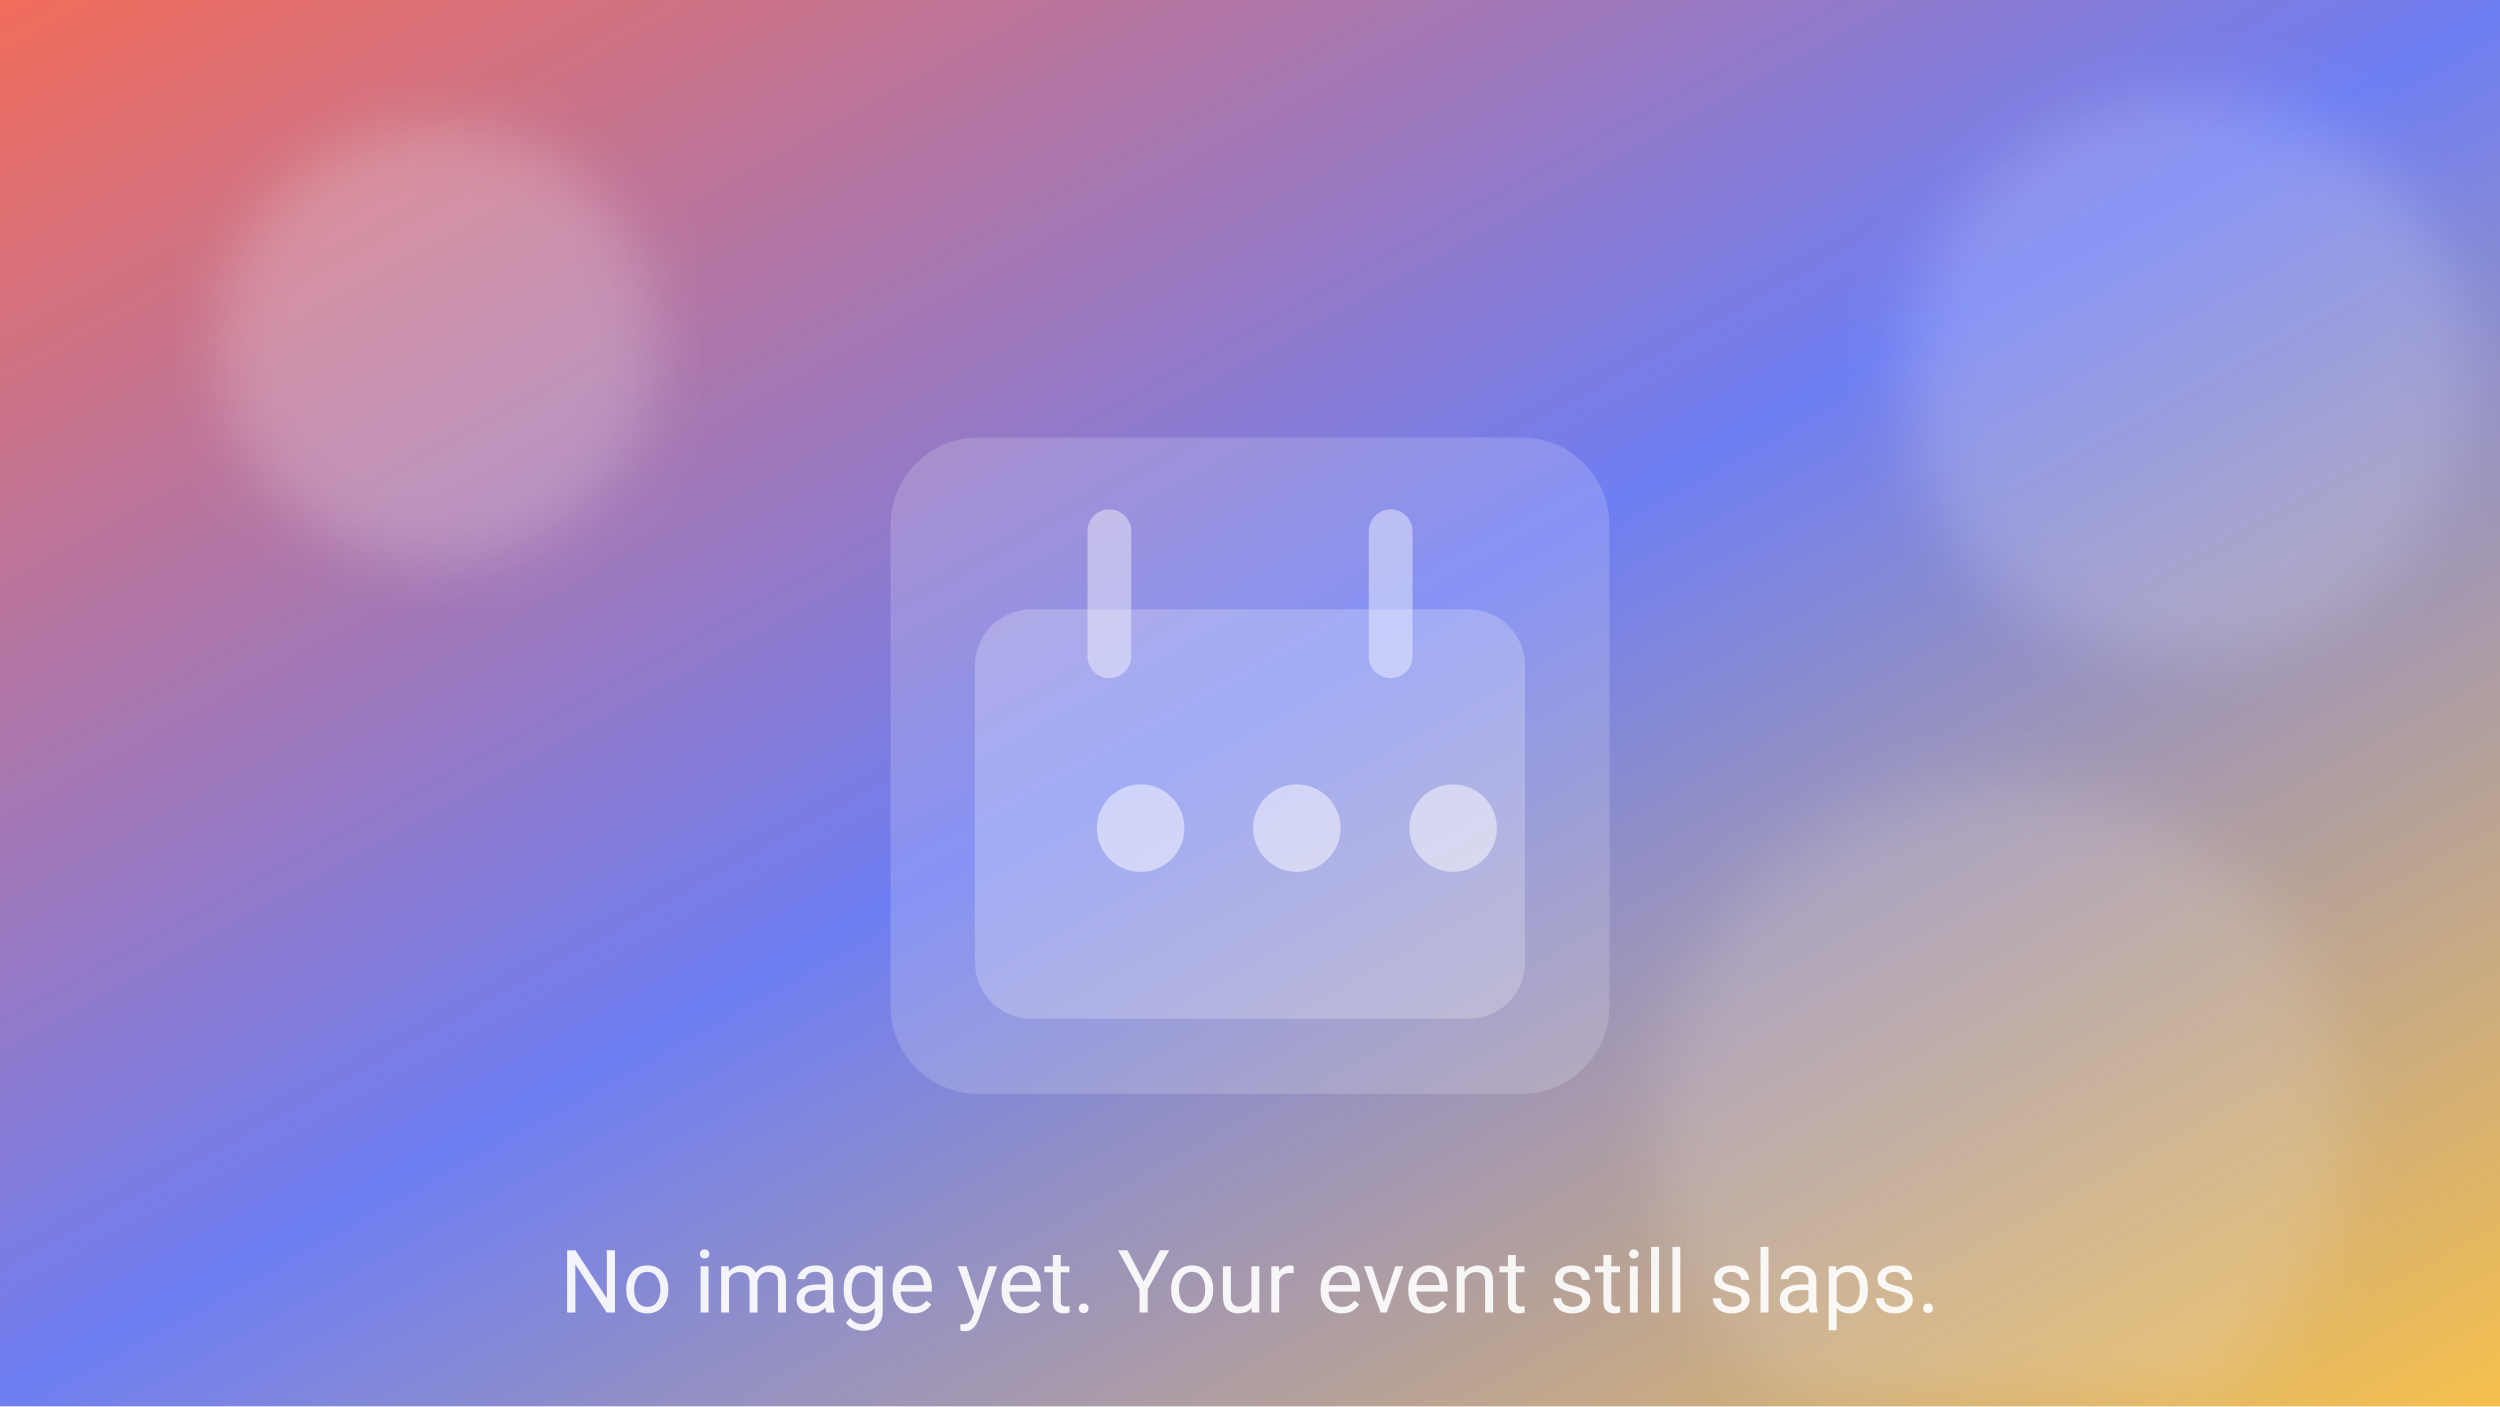
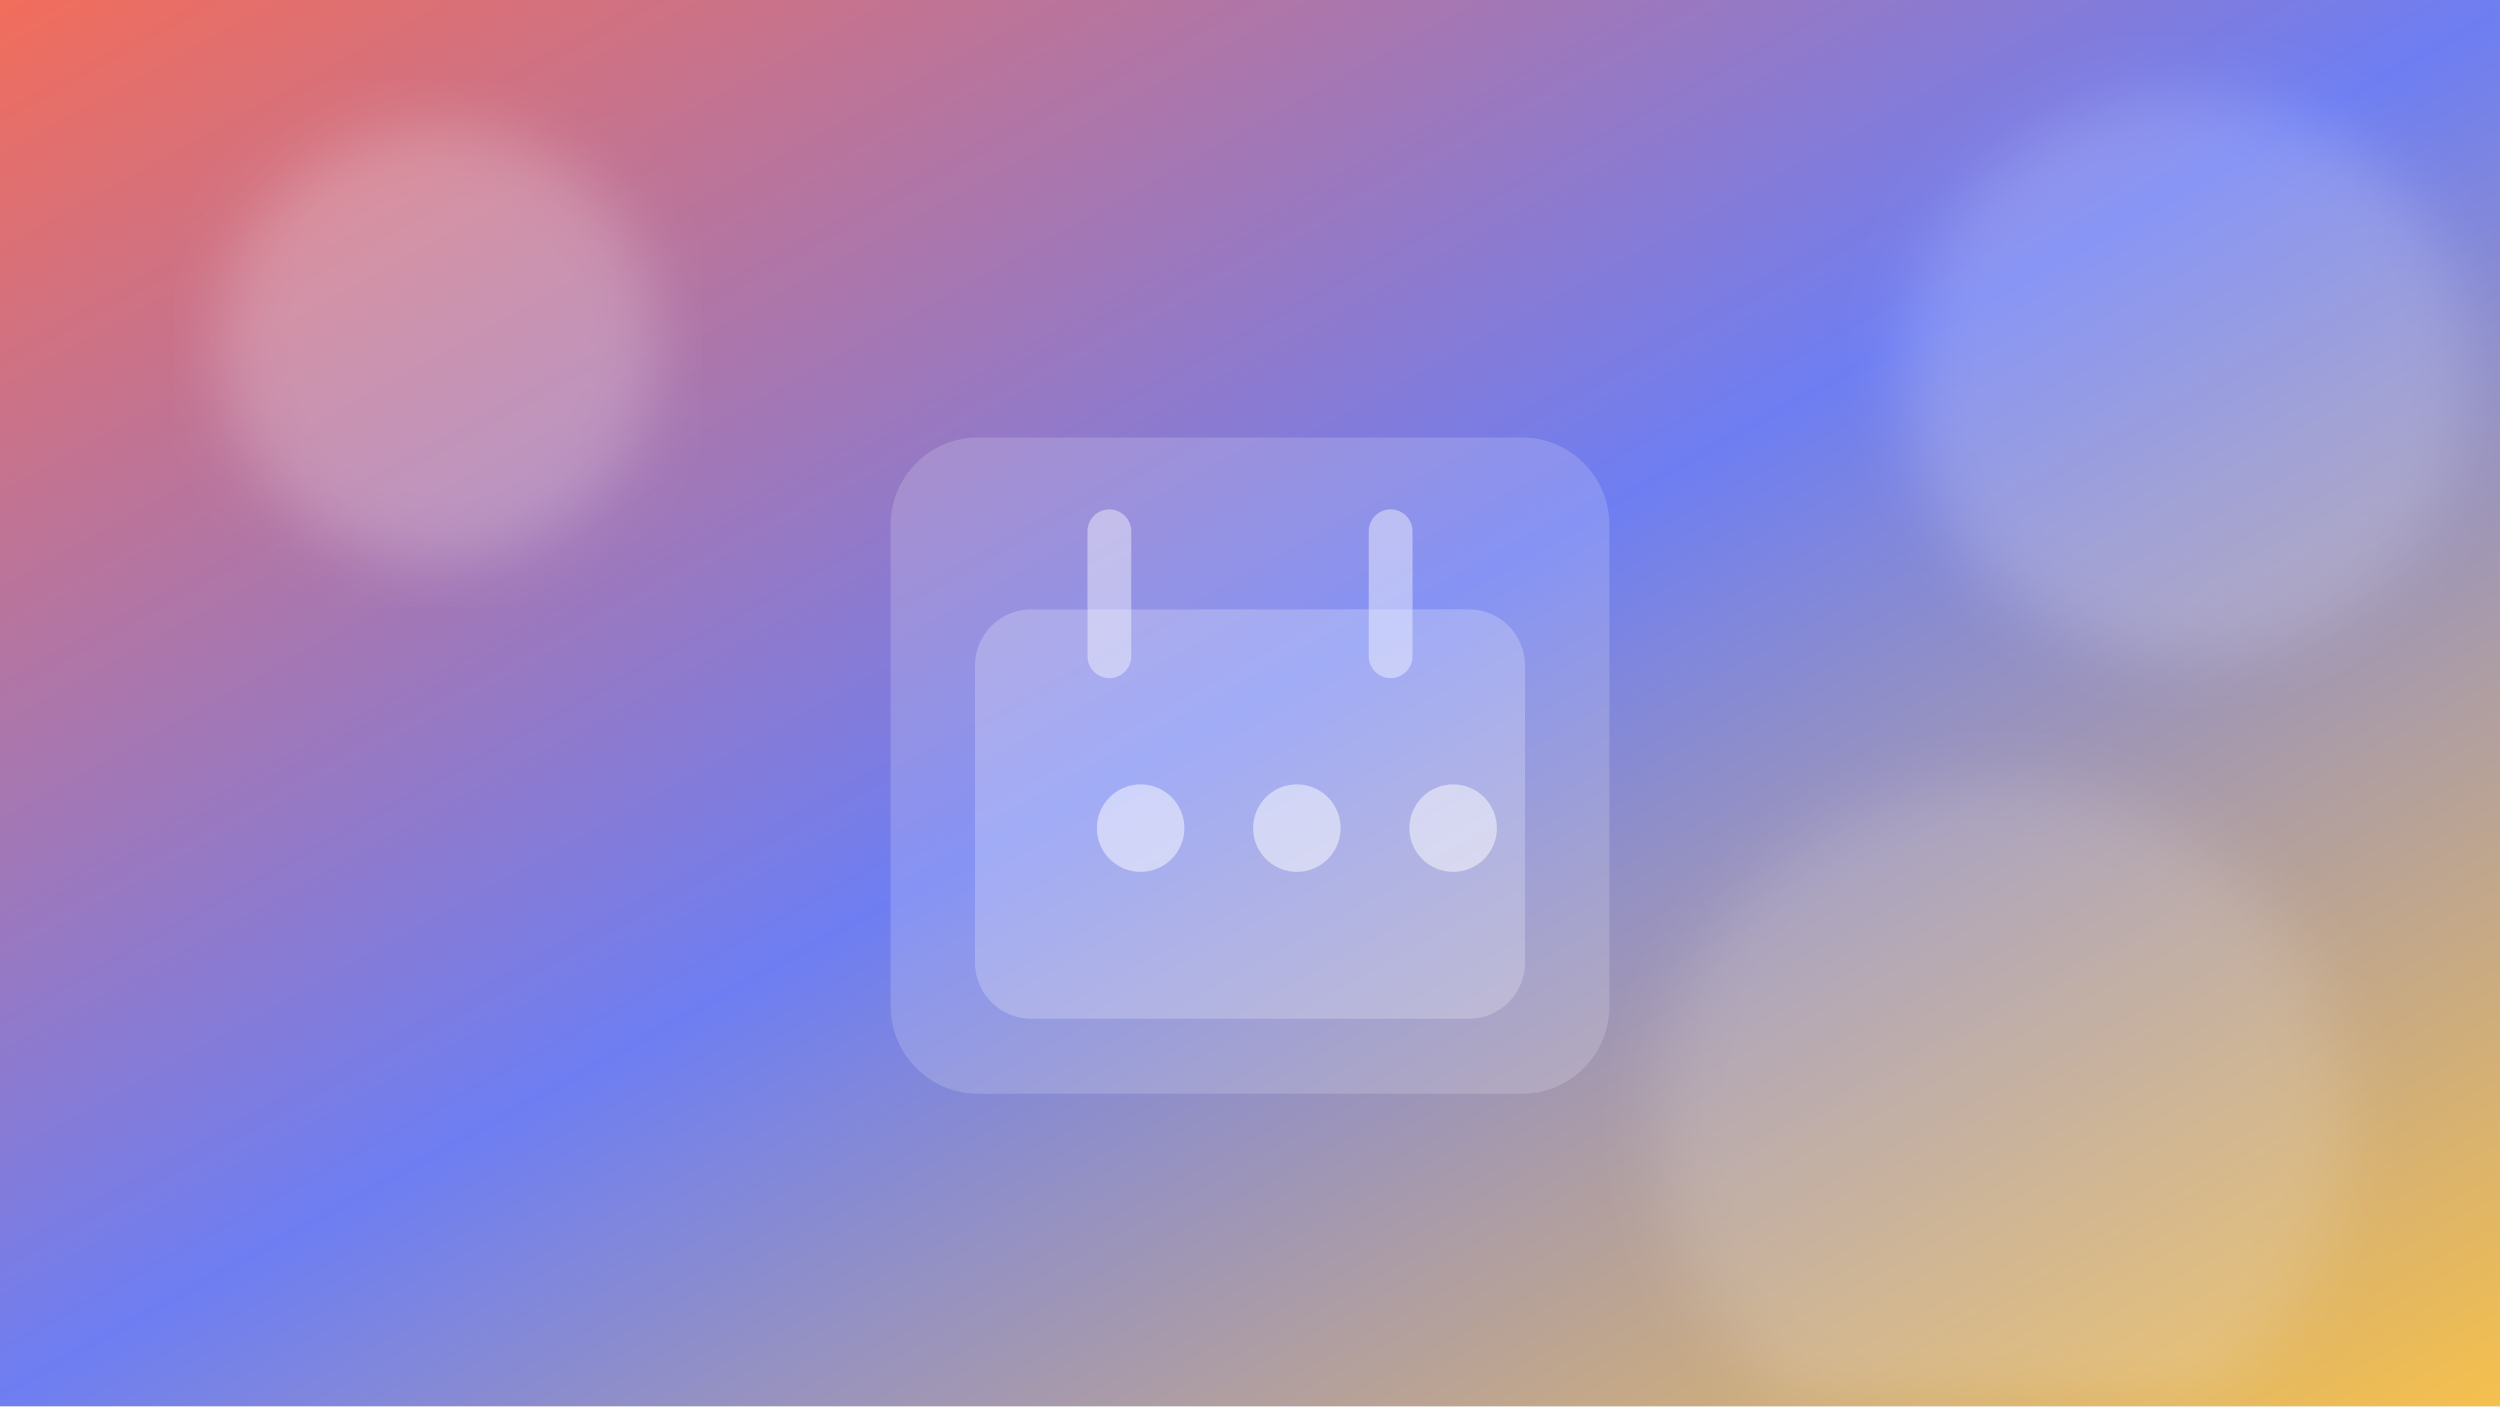
<svg xmlns="http://www.w3.org/2000/svg" viewBox="0 0 800 450" role="img" aria-hidden="true">
  <defs>
    <linearGradient id="melPhDefault" x1="0" x2="1" y1="0" y2="1">
      <stop offset="0" stop-color="#f26d5b" />
      <stop offset="0.5" stop-color="#6e7ef2" />
      <stop offset="1" stop-color="#f5c04c" />
    </linearGradient>
    <filter id="melSoftDefault" x="-10%" y="-10%" width="120%" height="120%">
      <feGaussianBlur stdDeviation="10" />
    </filter>
  </defs>
  <rect width="800" height="450" fill="url(#melPhDefault)" />
  <circle cx="140" cy="110" r="70" fill="#ffffff" opacity="0.22" filter="url(#melSoftDefault)" />
  <circle cx="700" cy="120" r="90" fill="#ffffff" opacity="0.18" filter="url(#melSoftDefault)" />
  <circle cx="640" cy="360" r="110" fill="#ffffff" opacity="0.14" filter="url(#melSoftDefault)" />
  <g opacity="0.92">
    <rect x="285" y="140" width="230" height="210" rx="28" fill="#ffffff" opacity="0.18" />
    <path d="M330 195h140a18 18 0 0 1 18 18v95a18 18 0 0 1-18 18H330a18 18 0 0 1-18-18v-95a18 18 0 0 1 18-18Z" fill="#ffffff" opacity="0.25" />
    <path d="M355 170v40M445 170v40" stroke="#ffffff" stroke-width="14" stroke-linecap="round" opacity="0.45" />
    <circle cx="365" cy="265" r="14" fill="#ffffff" opacity="0.55" />
    <circle cx="415" cy="265" r="14" fill="#ffffff" opacity="0.55" />
    <circle cx="465" cy="265" r="14" fill="#ffffff" opacity="0.55" />
  </g>
-   <text x="50%" y="420" text-anchor="middle" font-size="28" fill="#ffffff" opacity="0.9" font-family="system-ui, -apple-system, Segoe UI, Roboto, sans-serif">No image yet. Your event still slaps.</text>
</svg>
